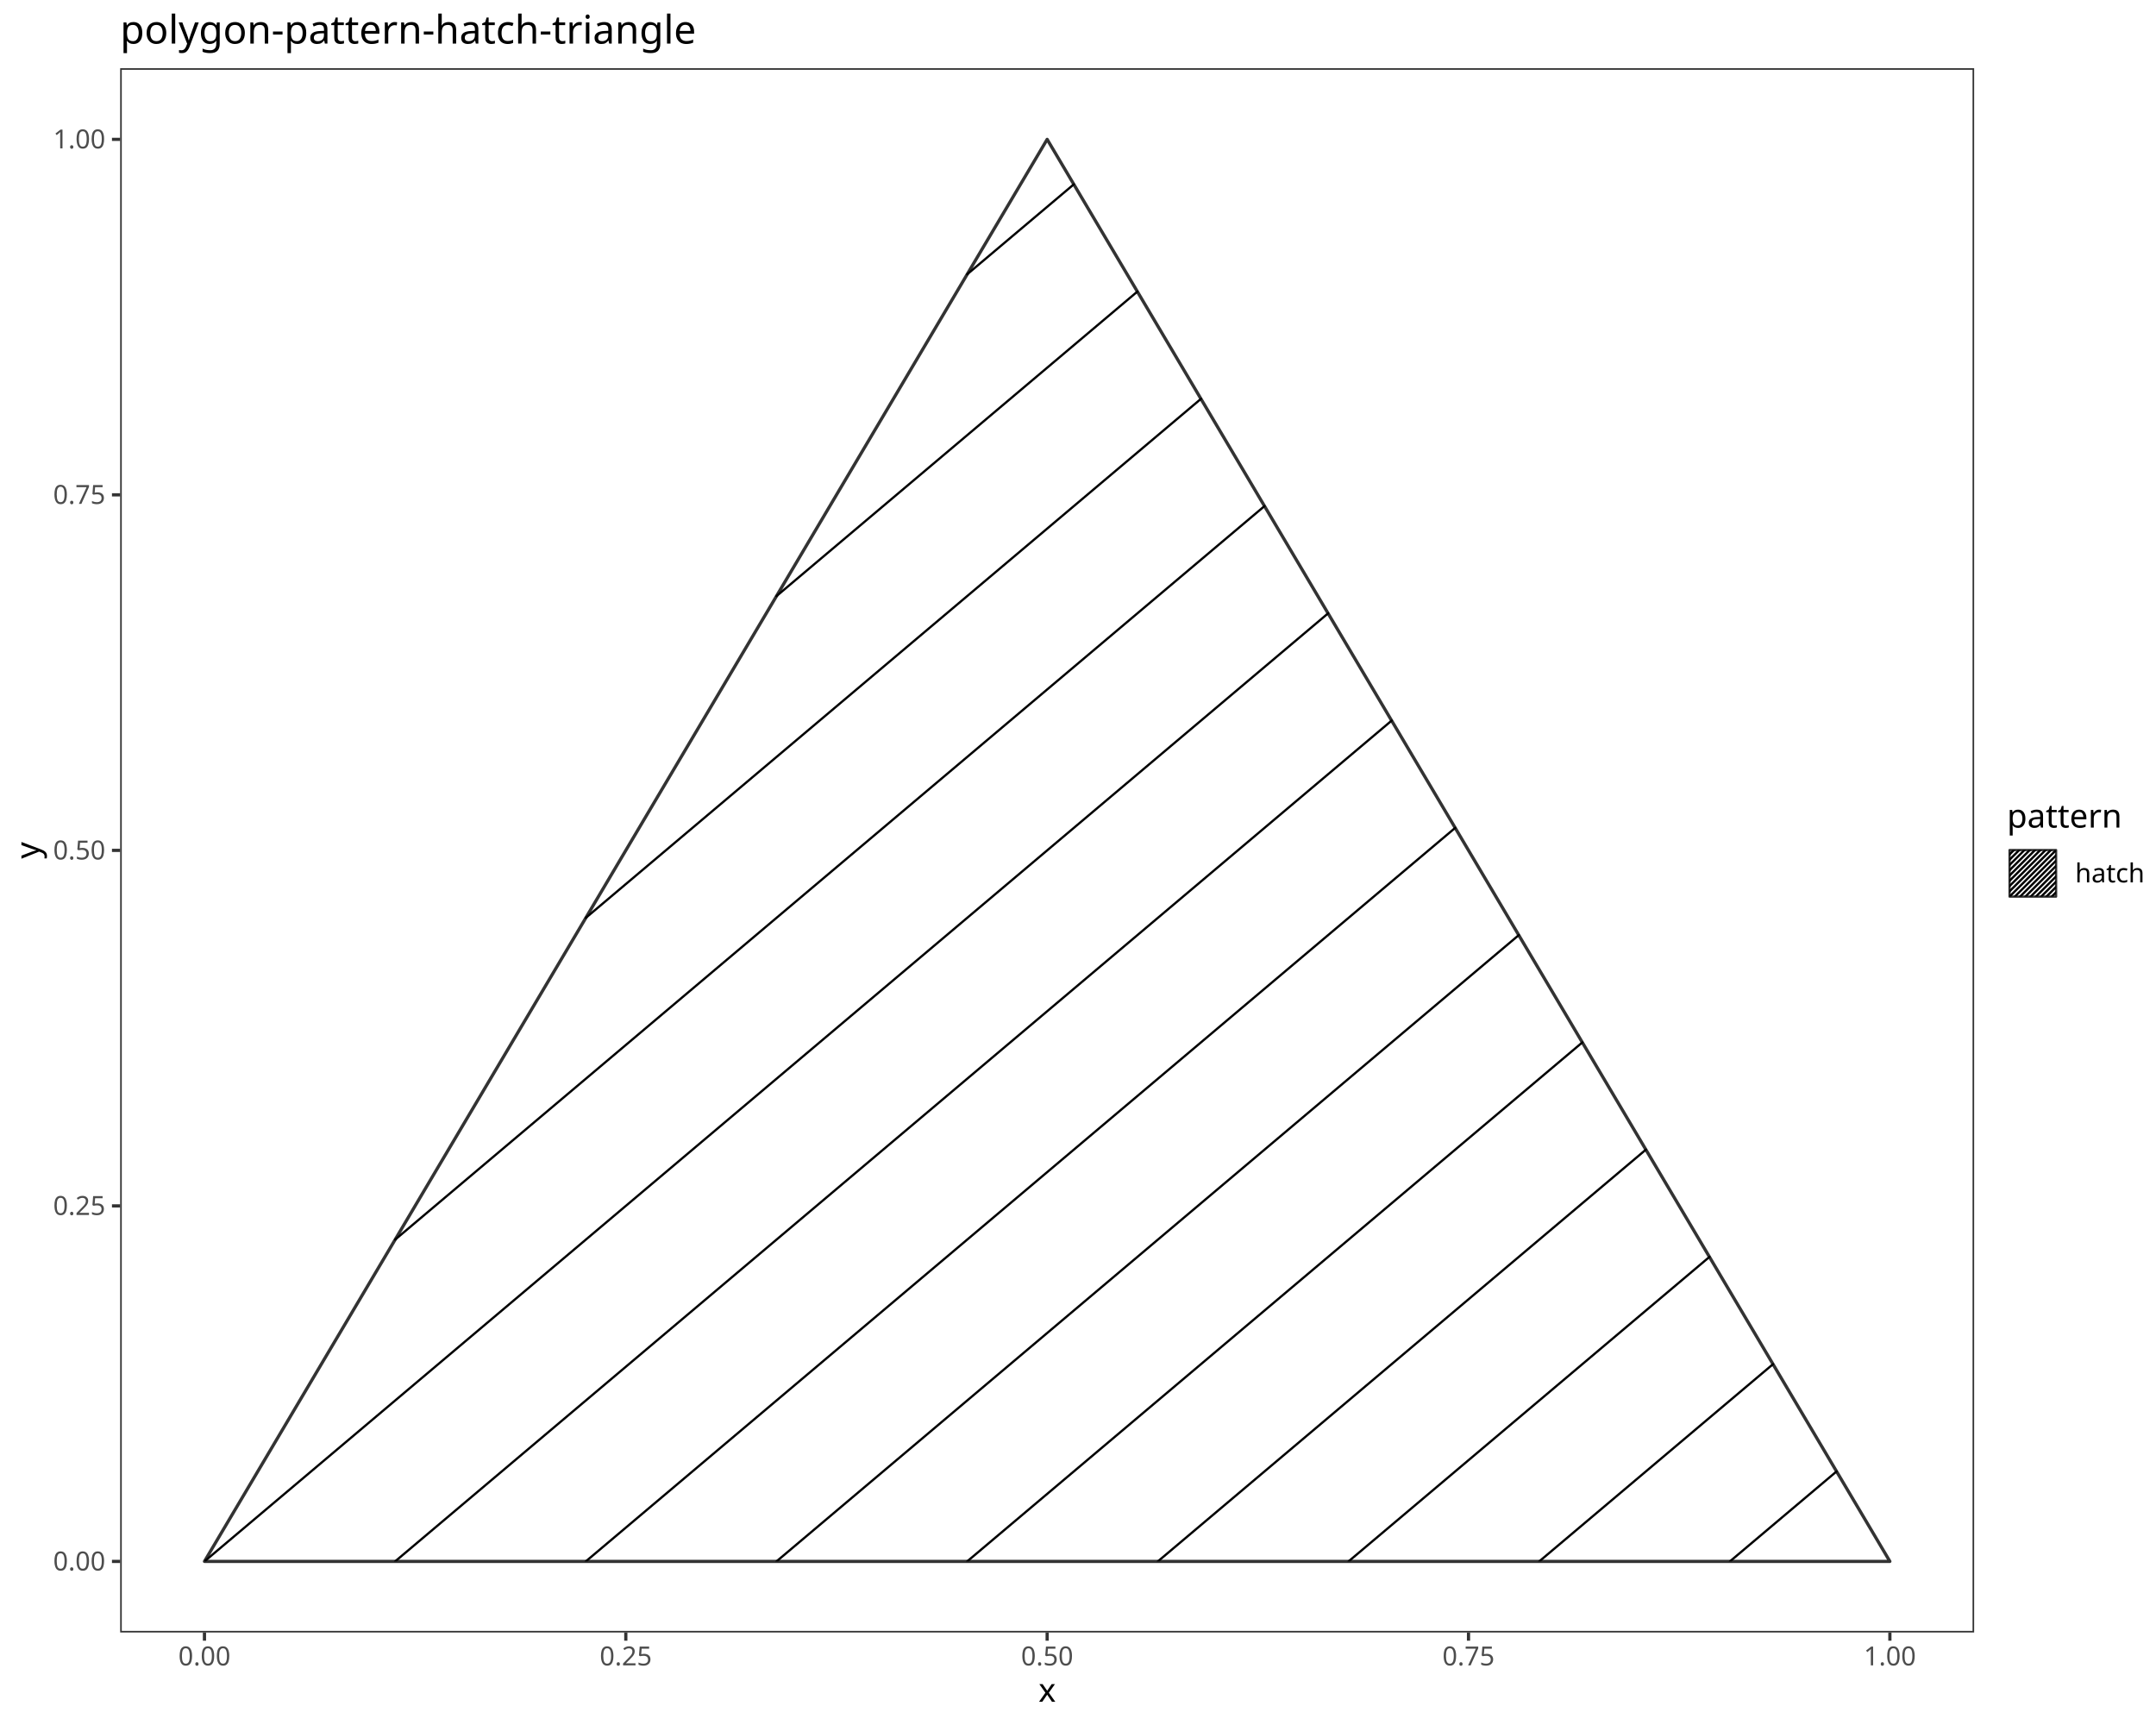
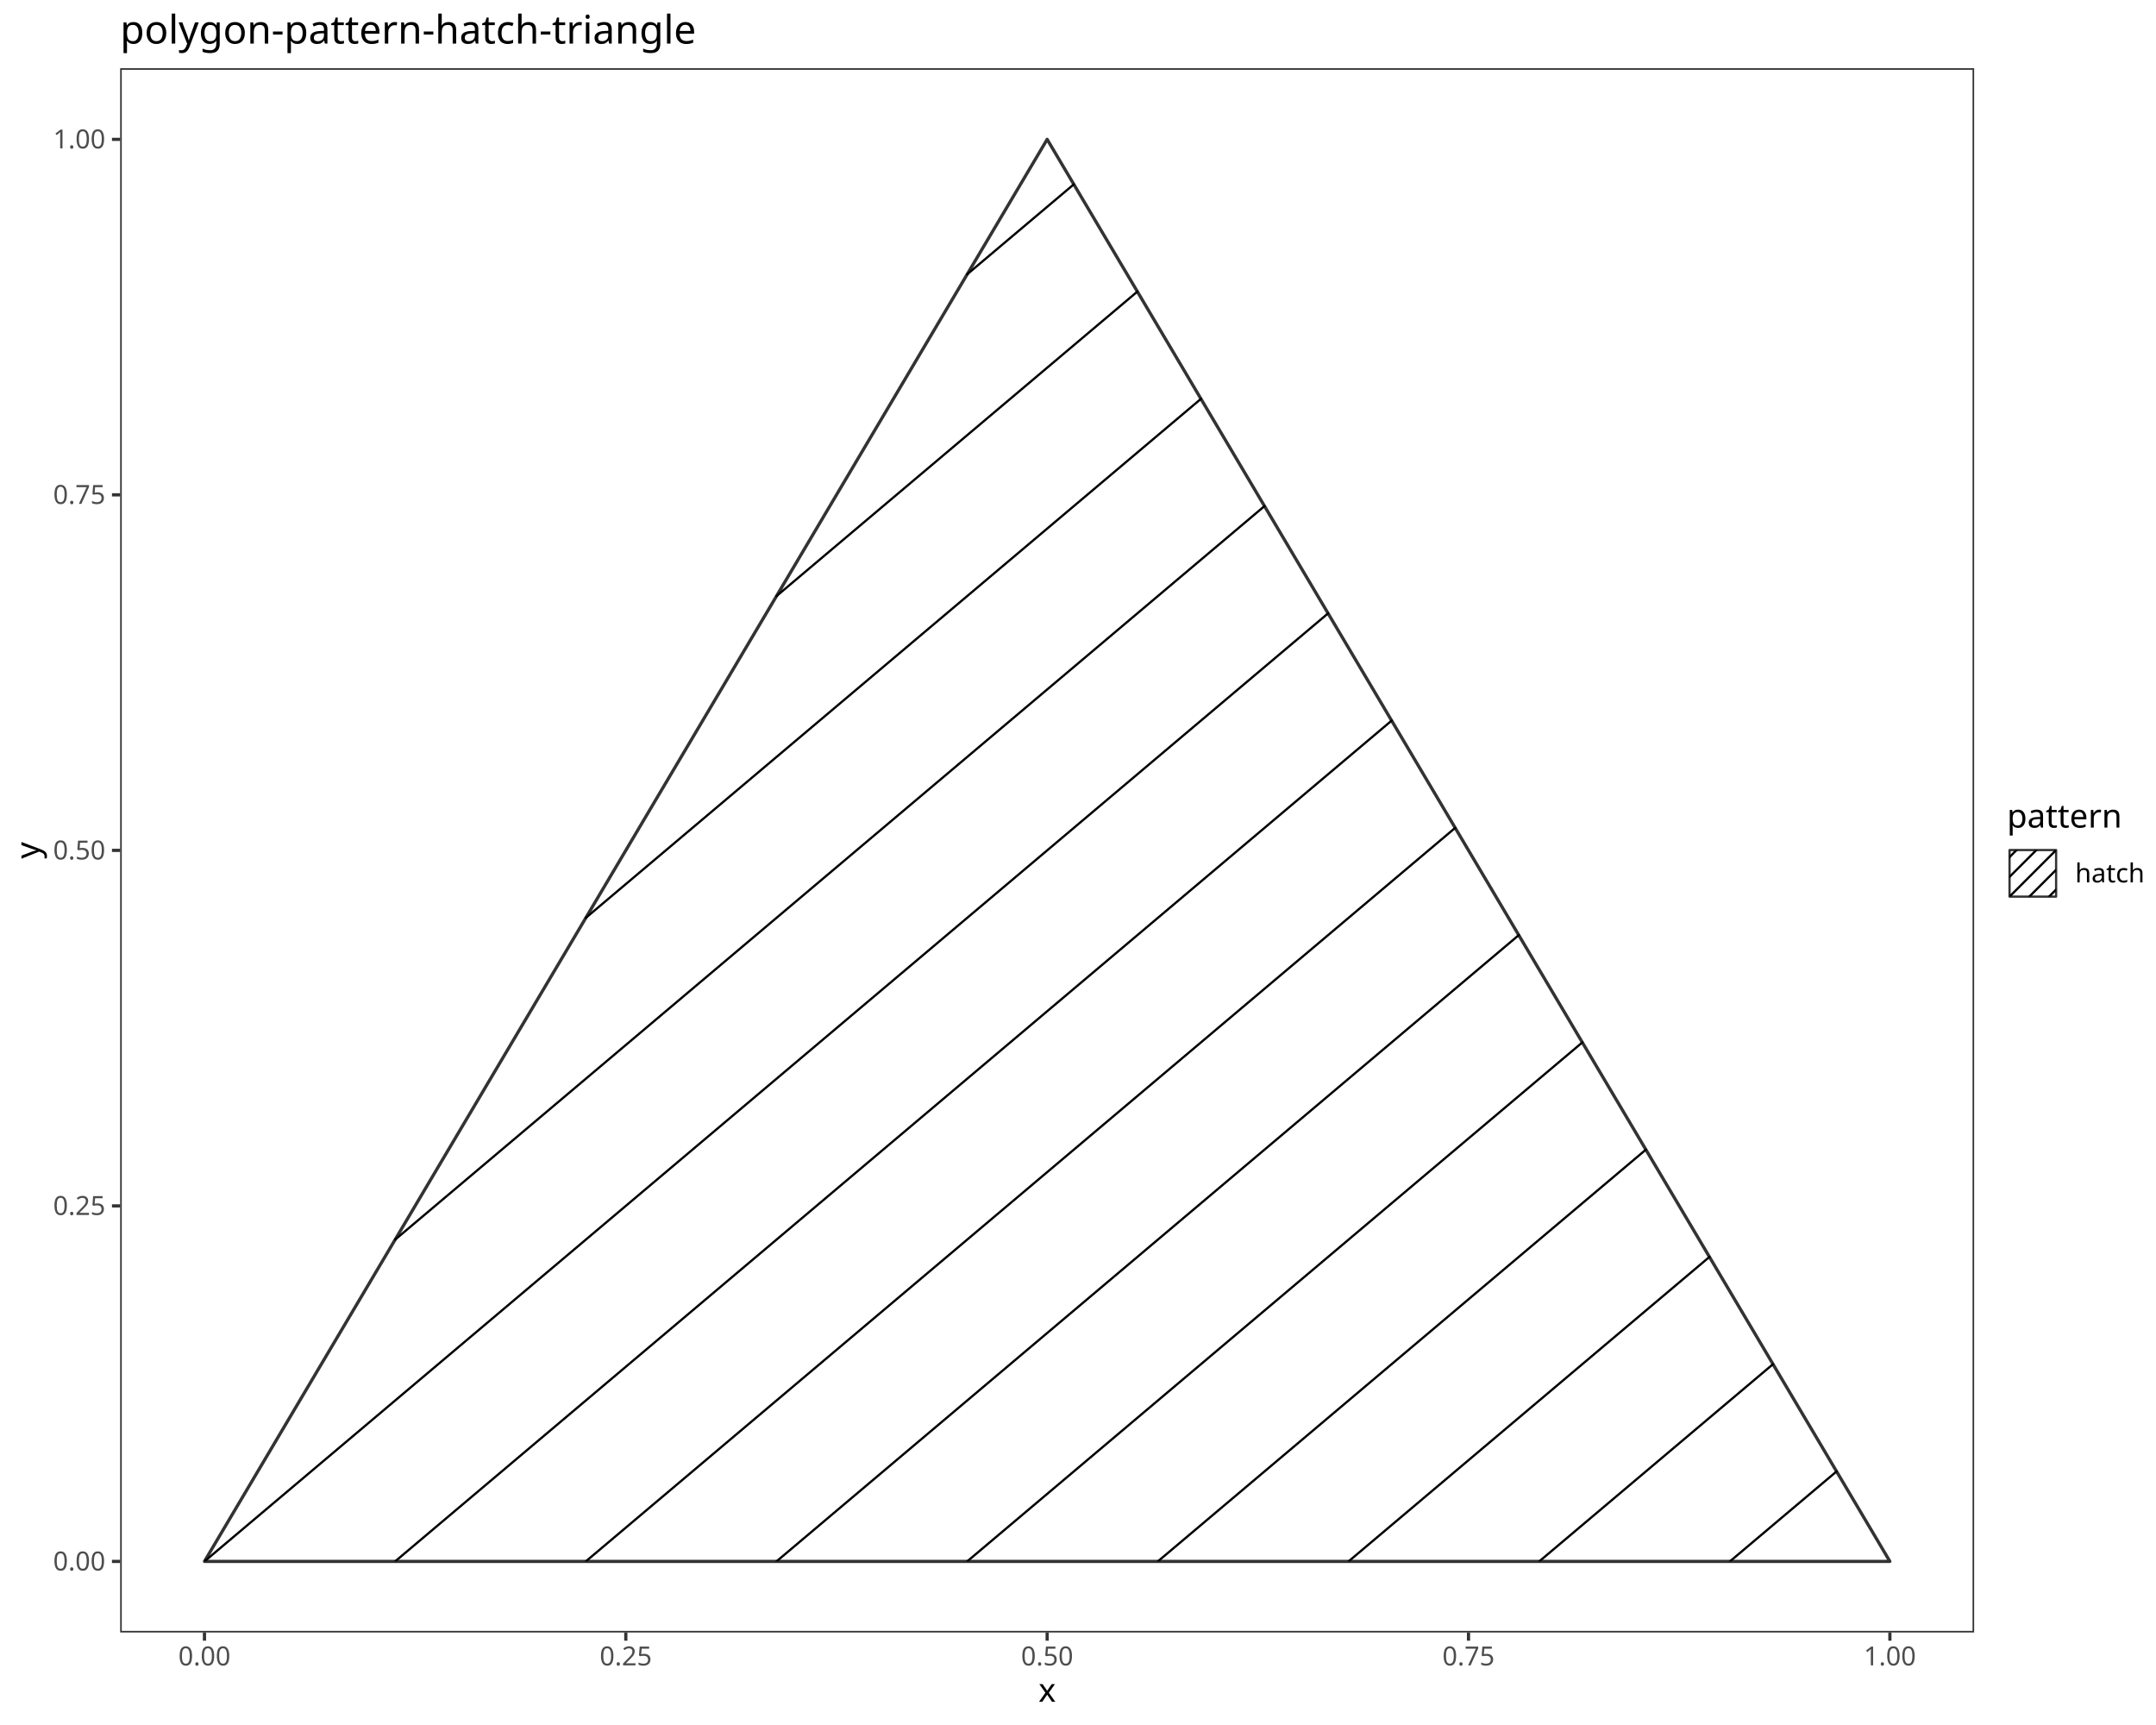
<svg xmlns="http://www.w3.org/2000/svg" class="svglite" data-engine-version="2.0" width="720.00pt" height="576.00pt" viewBox="0 0 720.00 576.00">
  <defs>
    <style type="text/css">
    .svglite line, .svglite polyline, .svglite polygon, .svglite path, .svglite rect, .svglite circle {
      fill: none;
      stroke: #000000;
      stroke-linecap: round;
      stroke-linejoin: round;
      stroke-miterlimit: 10.00;
    }
  </style>
  </defs>
  <rect width="100%" height="100%" style="stroke: none; fill: #FFFFFF;" />
  <defs>
    <clipPath id="cpMC4wMHw3MjAuMDB8MC4wMHw1NzYuMDA=">
      <rect x="0.00" y="0.00" width="720.00" height="576.00" />
    </clipPath>
  </defs>
  <g clip-path="url(#cpMC4wMHw3MjAuMDB8MC4wMHw1NzYuMDA=)">
    <rect x="0.00" y="0.00" width="720.00" height="576.00" style="stroke-width: 1.07; stroke: #FFFFFF; fill: #FFFFFF;" />
  </g>
  <defs>
    <clipPath id="cpNDAuMTN8NjU5LjI3fDIyLjc4fDU0NS4xMQ==">
      <rect x="40.13" y="22.78" width="619.14" height="522.33" />
    </clipPath>
  </defs>
  <g clip-path="url(#cpNDAuMTN8NjU5LjI3fDIyLjc4fDU0NS4xMQ==)">
    <rect x="40.13" y="22.78" width="619.14" height="522.33" style="stroke-width: 1.07; stroke: none; fill: #FFFFFF;" />
    <polygon points="349.70,46.53 68.28,521.37 631.13,521.37 " style="stroke-width: 1.07; stroke: #333333; fill: #FFFFFF;" />
  </g>
  <defs>
    <clipPath id="cpNjguMjh8NjMxLjEzfDQ2LjUzfDUyMS4zNw==">
      <rect x="68.28" y="46.53" width="562.85" height="474.84" />
    </clipPath>
  </defs>
  <g clip-path="url(#cpNjguMjh8NjMxLjEzfDQ2LjUzfDUyMS4zNw==)">
    <polyline points="577.71,521.37 613.32,491.33 " style="stroke-width: 0.75;" />
    <polyline points="514.03,521.37 592.10,455.51 " style="stroke-width: 0.75;" />
    <polyline points="450.35,521.37 570.87,419.70 " style="stroke-width: 0.75;" />
    <polyline points="386.67,521.37 549.64,383.88 " style="stroke-width: 0.75;" />
    <polyline points="322.99,521.37 528.42,348.07 " style="stroke-width: 0.75;" />
    <polyline points="259.31,521.37 507.19,312.25 " style="stroke-width: 0.75;" />
    <polyline points="195.63,521.37 485.96,276.44 " style="stroke-width: 0.75;" />
    <polyline points="131.95,521.37 464.74,240.62 " style="stroke-width: 0.75;" />
    <polyline points="68.28,521.37 443.51,204.81 " style="stroke-width: 0.75;" />
    <polyline points="131.95,413.93 422.28,168.99 " style="stroke-width: 0.75;" />
    <polyline points="195.63,306.48 401.06,133.18 " style="stroke-width: 0.75;" />
    <polyline points="259.31,199.04 379.83,97.36 " style="stroke-width: 0.75;" />
    <polyline points="322.99,91.59 358.60,61.55 " style="stroke-width: 0.75;" />
  </g>
  <g clip-path="url(#cpNDAuMTN8NjU5LjI3fDIyLjc4fDU0NS4xMQ==)">
    <rect x="40.13" y="22.78" width="619.14" height="522.33" style="stroke-width: 1.07; stroke: #333333;" />
  </g>
  <g clip-path="url(#cpMC4wMHw3MjAuMDB8MC4wMHw1NzYuMDA=)">
    <text x="35.20" y="524.40" text-anchor="end" style="font-size: 8.80px; fill: #4D4D4D; font-family: sans;" textLength="17.13px" lengthAdjust="spacingAndGlyphs">0.00</text>
    <text x="35.20" y="405.69" text-anchor="end" style="font-size: 8.80px; fill: #4D4D4D; font-family: sans;" textLength="17.13px" lengthAdjust="spacingAndGlyphs">0.25</text>
    <text x="35.20" y="286.98" text-anchor="end" style="font-size: 8.80px; fill: #4D4D4D; font-family: sans;" textLength="17.13px" lengthAdjust="spacingAndGlyphs">0.50</text>
    <text x="35.20" y="168.26" text-anchor="end" style="font-size: 8.80px; fill: #4D4D4D; font-family: sans;" textLength="17.13px" lengthAdjust="spacingAndGlyphs">0.75</text>
    <text x="35.20" y="49.55" text-anchor="end" style="font-size: 8.80px; fill: #4D4D4D; font-family: sans;" textLength="17.13px" lengthAdjust="spacingAndGlyphs">1.00</text>
    <polyline points="37.39,521.37 40.13,521.37 " style="stroke-width: 1.07; stroke: #333333; stroke-linecap: butt;" />
    <polyline points="37.39,402.66 40.13,402.66 " style="stroke-width: 1.07; stroke: #333333; stroke-linecap: butt;" />
    <polyline points="37.39,283.95 40.13,283.95 " style="stroke-width: 1.07; stroke: #333333; stroke-linecap: butt;" />
    <polyline points="37.39,165.24 40.13,165.24 " style="stroke-width: 1.07; stroke: #333333; stroke-linecap: butt;" />
    <polyline points="37.39,46.53 40.13,46.53 " style="stroke-width: 1.07; stroke: #333333; stroke-linecap: butt;" />
    <polyline points="68.28,547.85 68.28,545.11 " style="stroke-width: 1.07; stroke: #333333; stroke-linecap: butt;" />
    <polyline points="208.99,547.85 208.99,545.11 " style="stroke-width: 1.07; stroke: #333333; stroke-linecap: butt;" />
    <polyline points="349.70,547.85 349.70,545.11 " style="stroke-width: 1.07; stroke: #333333; stroke-linecap: butt;" />
    <polyline points="490.41,547.85 490.41,545.11 " style="stroke-width: 1.07; stroke: #333333; stroke-linecap: butt;" />
    <polyline points="631.13,547.85 631.13,545.11 " style="stroke-width: 1.07; stroke: #333333; stroke-linecap: butt;" />
    <text x="68.28" y="556.10" text-anchor="middle" style="font-size: 8.80px; fill: #4D4D4D; font-family: sans;" textLength="17.13px" lengthAdjust="spacingAndGlyphs">0.00</text>
    <text x="208.99" y="556.10" text-anchor="middle" style="font-size: 8.80px; fill: #4D4D4D; font-family: sans;" textLength="17.13px" lengthAdjust="spacingAndGlyphs">0.25</text>
    <text x="349.70" y="556.10" text-anchor="middle" style="font-size: 8.80px; fill: #4D4D4D; font-family: sans;" textLength="17.13px" lengthAdjust="spacingAndGlyphs">0.50</text>
    <text x="490.41" y="556.10" text-anchor="middle" style="font-size: 8.80px; fill: #4D4D4D; font-family: sans;" textLength="17.13px" lengthAdjust="spacingAndGlyphs">0.75</text>
    <text x="631.13" y="556.10" text-anchor="middle" style="font-size: 8.80px; fill: #4D4D4D; font-family: sans;" textLength="17.13px" lengthAdjust="spacingAndGlyphs">1.00</text>
    <text x="349.70" y="568.24" text-anchor="middle" style="font-size: 11.00px; font-family: sans;" textLength="5.50px" lengthAdjust="spacingAndGlyphs">x</text>
    <text transform="translate(13.05,283.95) rotate(-90)" text-anchor="middle" style="font-size: 11.00px; font-family: sans;" textLength="5.50px" lengthAdjust="spacingAndGlyphs">y</text>
    <rect x="670.23" y="267.64" width="44.29" height="32.61" style="stroke-width: 1.07; stroke: none; fill: #FFFFFF;" />
    <text x="670.23" y="276.35" style="font-size: 11.00px; font-family: sans;" textLength="34.25px" lengthAdjust="spacingAndGlyphs">pattern</text>
    <rect x="670.23" y="282.97" width="17.28" height="17.28" style="stroke-width: 1.07; stroke: none; fill: #FFFFFF;" />
    <rect x="671.09" y="283.84" width="15.55" height="15.55" style="stroke-width: 0.75; stroke: #333333; fill: #FFFFFF;" />
  </g>
  <defs>
    <clipPath id="cpNjcxLjA5fDY4Ni42NXwyODMuODR8Mjk5LjM5">
      <rect x="671.09" y="283.84" width="15.55" height="15.55" />
    </clipPath>
  </defs>
  <g clip-path="url(#cpNjcxLjA5fDY4Ni42NXwyODMuODR8Mjk5LjM5)">
-     <polyline points="655.54,350.13 737.39,268.29 " style="stroke-width: 0.75;" />
-     <polyline points="655.54,348.37 735.63,268.29 " style="stroke-width: 0.75;" />
-     <polyline points="655.54,346.61 733.87,268.29 " style="stroke-width: 0.75;" />
-     <polyline points="655.54,344.85 732.11,268.29 " style="stroke-width: 0.75;" />
-     <polyline points="655.54,343.09 730.35,268.29 " style="stroke-width: 0.75;" />
+     <polyline points="655.54,361.13 748.38,268.29 " style="stroke-width: 0.75;" />
+     <polyline points="655.54,354.53 741.79,268.29 " style="stroke-width: 0.75;" />
+     <polyline points="655.54,347.93 735.19,268.29 " style="stroke-width: 0.75;" />
    <polyline points="655.54,341.34 728.59,268.29 " style="stroke-width: 0.75;" />
-     <polyline points="655.54,339.58 726.83,268.29 " style="stroke-width: 0.75;" />
-     <polyline points="655.54,337.82 725.07,268.29 " style="stroke-width: 0.75;" />
-     <polyline points="655.54,336.06 723.31,268.29 " style="stroke-width: 0.75;" />
-     <polyline points="655.54,334.30 721.55,268.29 " style="stroke-width: 0.75;" />
-     <polyline points="655.54,332.54 719.79,268.29 " style="stroke-width: 0.75;" />
-     <polyline points="655.54,330.78 718.03,268.29 " style="stroke-width: 0.75;" />
-     <polyline points="655.54,329.02 716.27,268.29 " style="stroke-width: 0.75;" />
-     <polyline points="655.54,327.26 714.51,268.29 " style="stroke-width: 0.75;" />
-     <polyline points="655.54,325.50 712.75,268.29 " style="stroke-width: 0.75;" />
-     <polyline points="655.54,323.74 710.99,268.29 " style="stroke-width: 0.75;" />
-     <polyline points="655.54,321.98 709.24,268.29 " style="stroke-width: 0.75;" />
-     <polyline points="655.54,320.22 707.48,268.29 " style="stroke-width: 0.75;" />
-     <polyline points="655.54,318.46 705.72,268.29 " style="stroke-width: 0.75;" />
-     <polyline points="655.54,316.70 703.96,268.29 " style="stroke-width: 0.75;" />
+     <polyline points="655.54,334.74 721.99,268.29 " style="stroke-width: 0.75;" />
+     <polyline points="655.54,328.14 715.39,268.29 " style="stroke-width: 0.75;" />
+     <polyline points="655.54,321.54 708.80,268.29 " style="stroke-width: 0.75;" />
    <polyline points="655.54,314.94 702.20,268.29 " style="stroke-width: 0.75;" />
-     <polyline points="653.78,314.94 702.20,266.53 " style="stroke-width: 0.75;" />
-     <polyline points="652.02,314.94 702.20,264.77 " style="stroke-width: 0.75;" />
-     <polyline points="650.26,314.94 702.20,263.01 " style="stroke-width: 0.75;" />
-     <polyline points="648.50,314.94 702.20,261.25 " style="stroke-width: 0.75;" />
-     <polyline points="646.74,314.94 702.20,259.49 " style="stroke-width: 0.75;" />
-     <polyline points="644.98,314.94 702.20,257.73 " style="stroke-width: 0.75;" />
-     <polyline points="643.22,314.94 702.20,255.97 " style="stroke-width: 0.75;" />
-     <polyline points="641.47,314.94 702.20,254.21 " style="stroke-width: 0.75;" />
-     <polyline points="639.71,314.94 702.20,252.45 " style="stroke-width: 0.75;" />
-     <polyline points="637.95,314.94 702.20,250.69 " style="stroke-width: 0.75;" />
-     <polyline points="636.19,314.94 702.20,248.93 " style="stroke-width: 0.75;" />
-     <polyline points="634.43,314.94 702.20,247.17 " style="stroke-width: 0.75;" />
-     <polyline points="632.67,314.94 702.20,245.41 " style="stroke-width: 0.75;" />
-     <polyline points="630.91,314.94 702.20,243.65 " style="stroke-width: 0.75;" />
+     <polyline points="648.94,314.94 702.20,261.69 " style="stroke-width: 0.75;" />
+     <polyline points="642.34,314.94 702.20,255.09 " style="stroke-width: 0.75;" />
+     <polyline points="635.75,314.94 702.20,248.49 " style="stroke-width: 0.75;" />
    <polyline points="629.15,314.94 702.20,241.89 " style="stroke-width: 0.75;" />
-     <polyline points="627.39,314.94 702.20,240.13 " style="stroke-width: 0.75;" />
-     <polyline points="625.63,314.94 702.20,238.37 " style="stroke-width: 0.75;" />
-     <polyline points="623.87,314.94 702.20,236.62 " style="stroke-width: 0.75;" />
-     <polyline points="622.11,314.94 702.20,234.86 " style="stroke-width: 0.75;" />
-     <polyline points="620.35,314.94 702.20,233.10 " style="stroke-width: 0.75;" />
+     <polyline points="622.55,314.94 702.20,235.30 " style="stroke-width: 0.75;" />
+     <polyline points="615.95,314.94 702.20,228.70 " style="stroke-width: 0.75;" />
+     <polyline points="609.35,314.94 702.20,222.10 " style="stroke-width: 0.75;" />
  </g>
  <g clip-path="url(#cpMC4wMHw3MjAuMDB8MC4wMHw1NzYuMDA=)">
    <text x="692.99" y="294.64" style="font-size: 8.80px; font-family: sans;" textLength="21.53px" lengthAdjust="spacingAndGlyphs">hatch</text>
    <text x="40.13" y="14.56" style="font-size: 13.20px; font-family: sans;" textLength="176.12px" lengthAdjust="spacingAndGlyphs">polygon-pattern-hatch-triangle</text>
  </g>
</svg>
